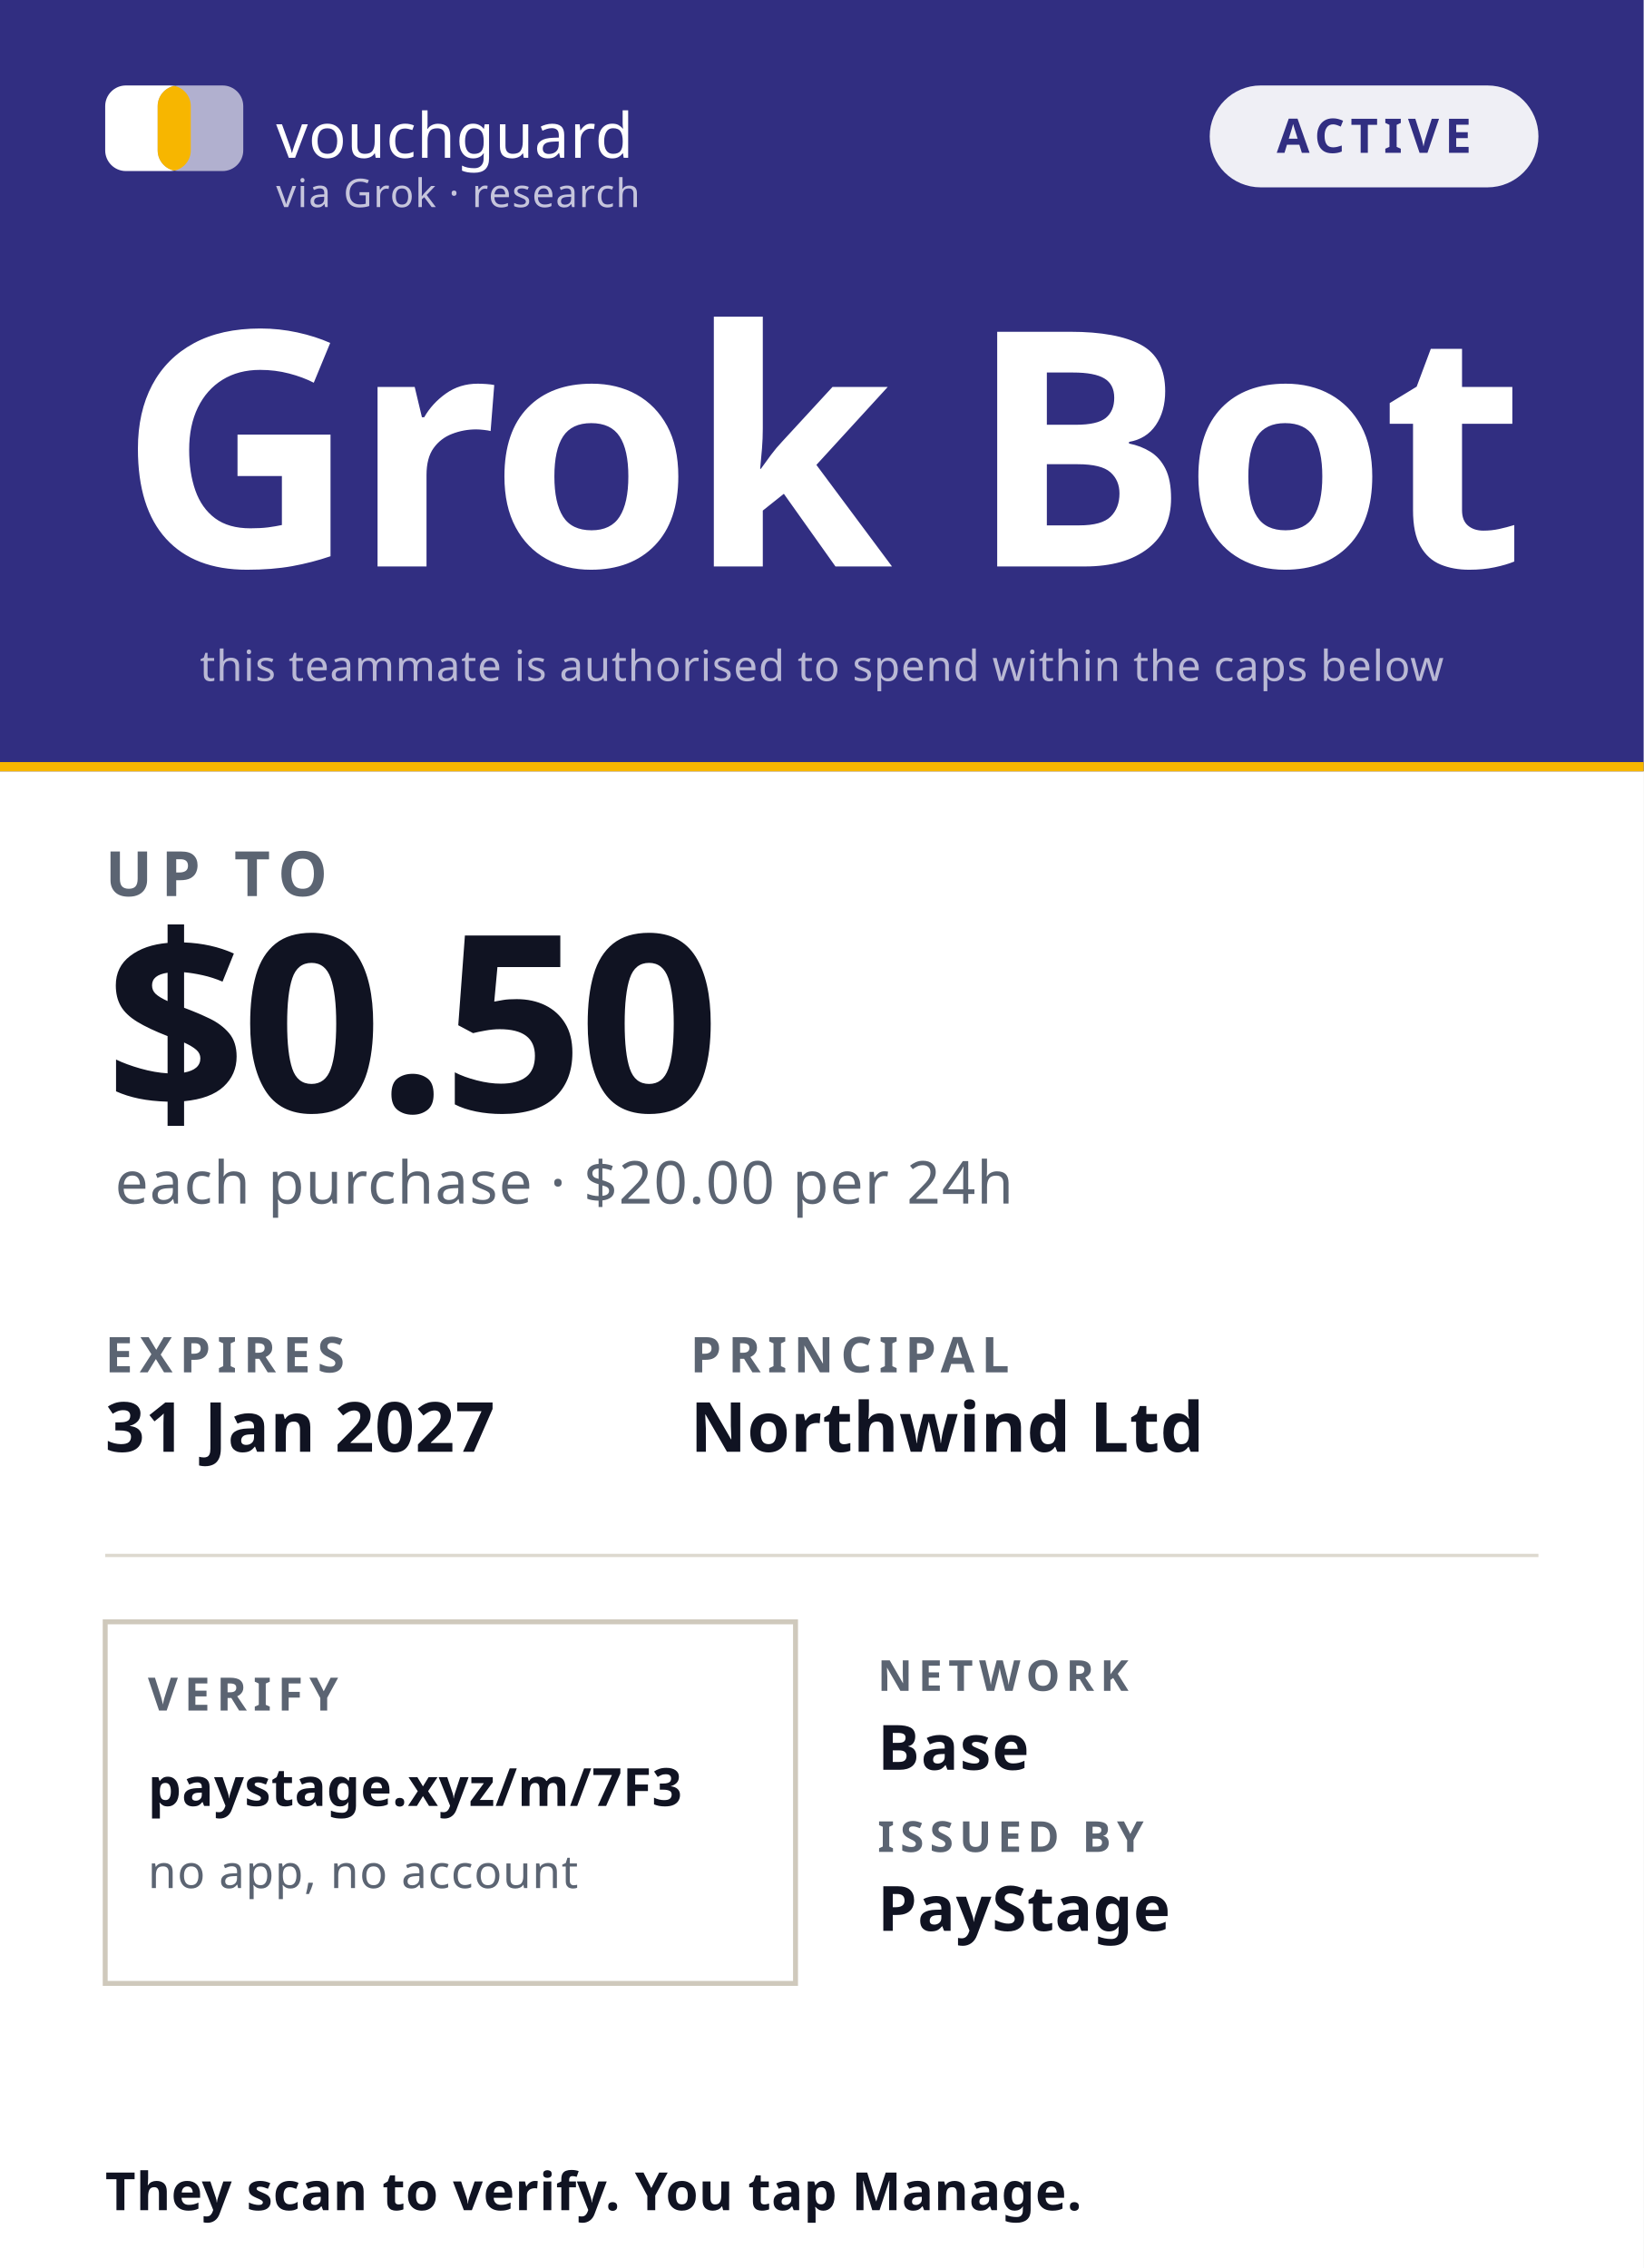
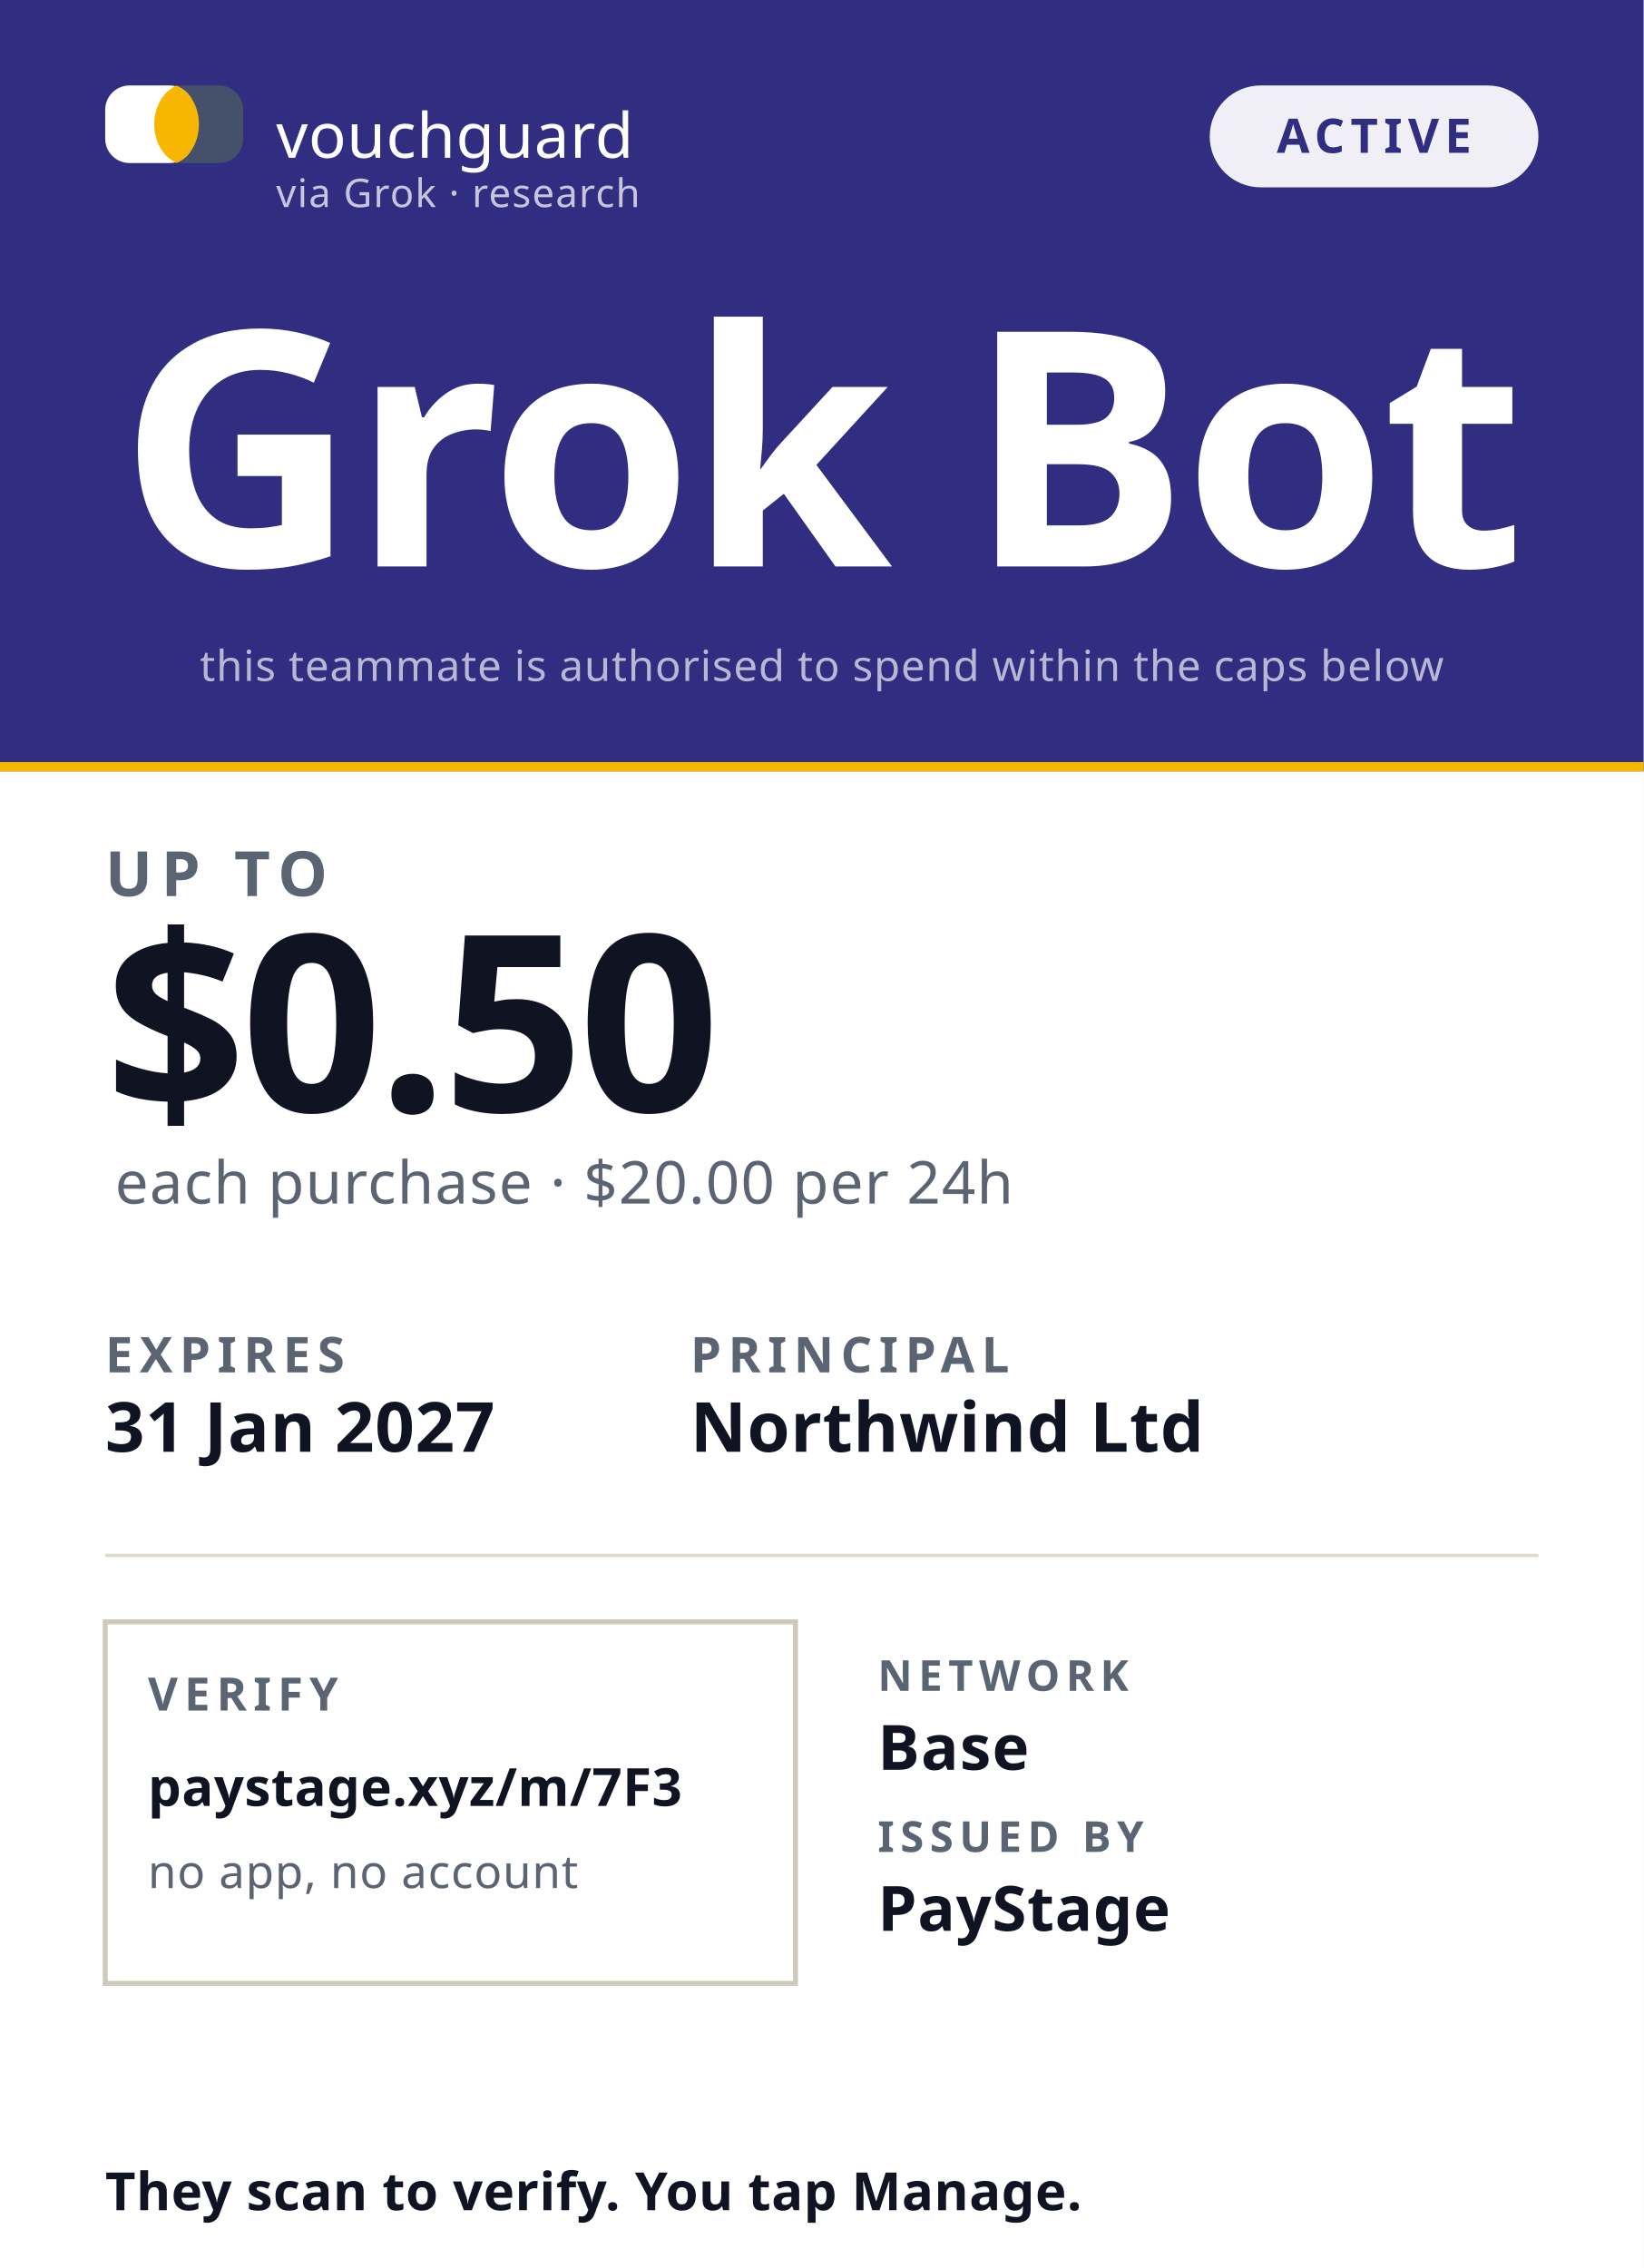
<svg xmlns="http://www.w3.org/2000/svg" width="750" height="1035" viewBox="0 0 750 1035">
  <rect width="750" height="1035" fill="#FFFFFF" />
  <rect x="0" y="0" width="750" height="352" fill="#312E81" />
  <rect x="0" y="347.776" width="750" height="4.224" fill="#F7B600" />
-   <g transform="translate(48 39) scale(0.63)">
-     <defs>
-       <clipPath id="venn-48-39-63-a">
-         <rect x="0" y="0" width="62" height="62" rx="15" />
-       </clipPath>
-     </defs>
-     <rect data-plate="A" x="0" y="0" width="62" height="62" rx="15" fill="#FFFFFF" />
-     <rect data-plate="B" data-surface="#312E81" x="38" y="0" width="62" height="62" rx="15" fill="#b1b0cf" />
-     <g clip-path="url(#venn-48-39-63-a)">
-       <rect data-lens="1" x="38" y="0" width="62" height="62" rx="15" fill="#F7B600" />
-     </g>
+   <g transform="translate(48 39) scale(0.3541315)">
+     <rect data-plate="B" data-surface="#312E81" x="69.3" y="0" width="108.5" height="100" rx="31.4" fill="#45506B" />
+     <rect data-plate="A" x="0" y="0" width="114.4" height="100" rx="31.4" fill="#FFFFFF" />
+     <path data-lens="1" data-role="lens" d="M92 0C130.4 18 130.4 82 92 100C53.6 82 53.6 18 92 0Z" fill="#F7B600" />
  </g>
  <text x="126" y="72" font-family="Noto Sans, -apple-system, Helvetica Neue, Arial, sans-serif" font-size="28.5" font-weight="500" letter-spacing="0.01em" text-anchor="start" fill="#FFFFFF">vouchguard</text>
  <text x="126" y="94.5" font-family="Noto Sans, -apple-system, Helvetica Neue, Arial, sans-serif" font-size="18" font-weight="500" letter-spacing="0.03em" text-anchor="start" fill="rgba(255,255,255,0.72)">via Grok · research</text>
  <rect x="552" y="39" width="150" height="46.5" rx="23.25" fill="rgba(255,255,255,0.92)" />
  <text x="627" y="69.75" font-family="Noto Sans, -apple-system, Helvetica Neue, Arial, sans-serif" font-size="21.75" font-weight="700" letter-spacing="0.12em" text-anchor="middle" fill="#312E81">ACTIVE</text>
  <text x="375" y="258.5" font-family="Noto Sans, -apple-system, Helvetica Neue, Arial, sans-serif" font-size="150" font-weight="600" letter-spacing="-0.015em" text-anchor="middle" fill="#FFFFFF">Grok Bot</text>
  <text x="375" y="310.75" font-family="Noto Sans, -apple-system, Helvetica Neue, Arial, sans-serif" font-size="19.5" font-weight="500" letter-spacing="0.02em" text-anchor="middle" fill="rgba(255,255,255,0.66)">this teammate is authorised to spend within the caps below</text>
  <text x="48" y="408.925" font-family="Noto Sans, -apple-system, Helvetica Neue, Arial, sans-serif" font-size="28.5" font-weight="650" letter-spacing="0.14em" text-anchor="start" fill="#5B6472">UP TO</text>
  <text x="48" y="507.25" font-family="Noto Sans, -apple-system, Helvetica Neue, Arial, sans-serif" font-size="112.5" font-weight="700" letter-spacing="-0.02em" text-anchor="start" fill="#101322">$0.50</text>
  <text x="52.5" y="549.25" font-family="Noto Sans, -apple-system, Helvetica Neue, Arial, sans-serif" font-size="27" font-weight="500" letter-spacing="0.02em" text-anchor="start" fill="#5B6472">each purchase · $20.00 per 24h</text>
  <text x="48" y="626.275" font-family="Noto Sans, -apple-system, Helvetica Neue, Arial, sans-serif" font-size="22.5" font-weight="650" letter-spacing="0.14em" text-anchor="start" fill="#5B6472">EXPIRES</text>
  <text x="48" y="662.5" font-family="Noto Sans, -apple-system, Helvetica Neue, Arial, sans-serif" font-size="31.5" font-weight="600" letter-spacing="0.01em" text-anchor="start" fill="#101322">31 Jan 2027</text>
  <text x="315" y="626.275" font-family="Noto Sans, -apple-system, Helvetica Neue, Arial, sans-serif" font-size="22.5" font-weight="650" letter-spacing="0.14em" text-anchor="start" fill="#5B6472">PRINCIPAL</text>
  <text x="315" y="662.5" font-family="Noto Sans, -apple-system, Helvetica Neue, Arial, sans-serif" font-size="31.5" font-weight="600" letter-spacing="0.01em" text-anchor="start" fill="#101322">Northwind Ltd</text>
  <rect x="48" y="709.075" width="654" height="1.5" fill="#DDD9CF" />
  <rect x="48" y="740.125" width="315" height="165" fill="none" stroke="#CFC9BC" stroke-width="2.25" />
  <text x="67.5" y="780.625" font-family="Noto Sans, -apple-system, Helvetica Neue, Arial, sans-serif" font-size="21" font-weight="650" letter-spacing="0.14em" text-anchor="start" fill="#5B6472">VERIFY</text>
  <text x="67.5" y="824.125" font-family="Noto Sans, -apple-system, Helvetica Neue, Arial, sans-serif" font-size="24" font-weight="600" letter-spacing="0.01em" text-anchor="start" fill="#101322">paystage.xyz/m/7F3</text>
  <text x="67.5" y="861.625" font-family="Noto Sans, -apple-system, Helvetica Neue, Arial, sans-serif" font-size="21" font-weight="500" letter-spacing="0.02em" text-anchor="start" fill="#5B6472">no app, no account</text>
  <text x="400.5" y="771.625" font-family="Noto Sans, -apple-system, Helvetica Neue, Arial, sans-serif" font-size="19.5" font-weight="650" letter-spacing="0.14em" text-anchor="start" fill="#5B6472">NETWORK</text>
  <text x="400.5" y="807.625" font-family="Noto Sans, -apple-system, Helvetica Neue, Arial, sans-serif" font-size="28.5" font-weight="600" letter-spacing="0.02em" text-anchor="start" fill="#101322">Base</text>
  <text x="400.5" y="845.125" font-family="Noto Sans, -apple-system, Helvetica Neue, Arial, sans-serif" font-size="19.5" font-weight="650" letter-spacing="0.14em" text-anchor="start" fill="#5B6472">ISSUED BY</text>
  <text x="400.5" y="881.125" font-family="Noto Sans, -apple-system, Helvetica Neue, Arial, sans-serif" font-size="28.5" font-weight="600" letter-spacing="0.01em" text-anchor="start" fill="#101322">PayStage</text>
  <text x="48" y="1008.6" font-family="Noto Sans, -apple-system, Helvetica Neue, Arial, sans-serif" font-size="24" font-weight="600" letter-spacing="0.01em" text-anchor="start" fill="#101322">They scan to verify. You tap Manage.</text>
</svg>
